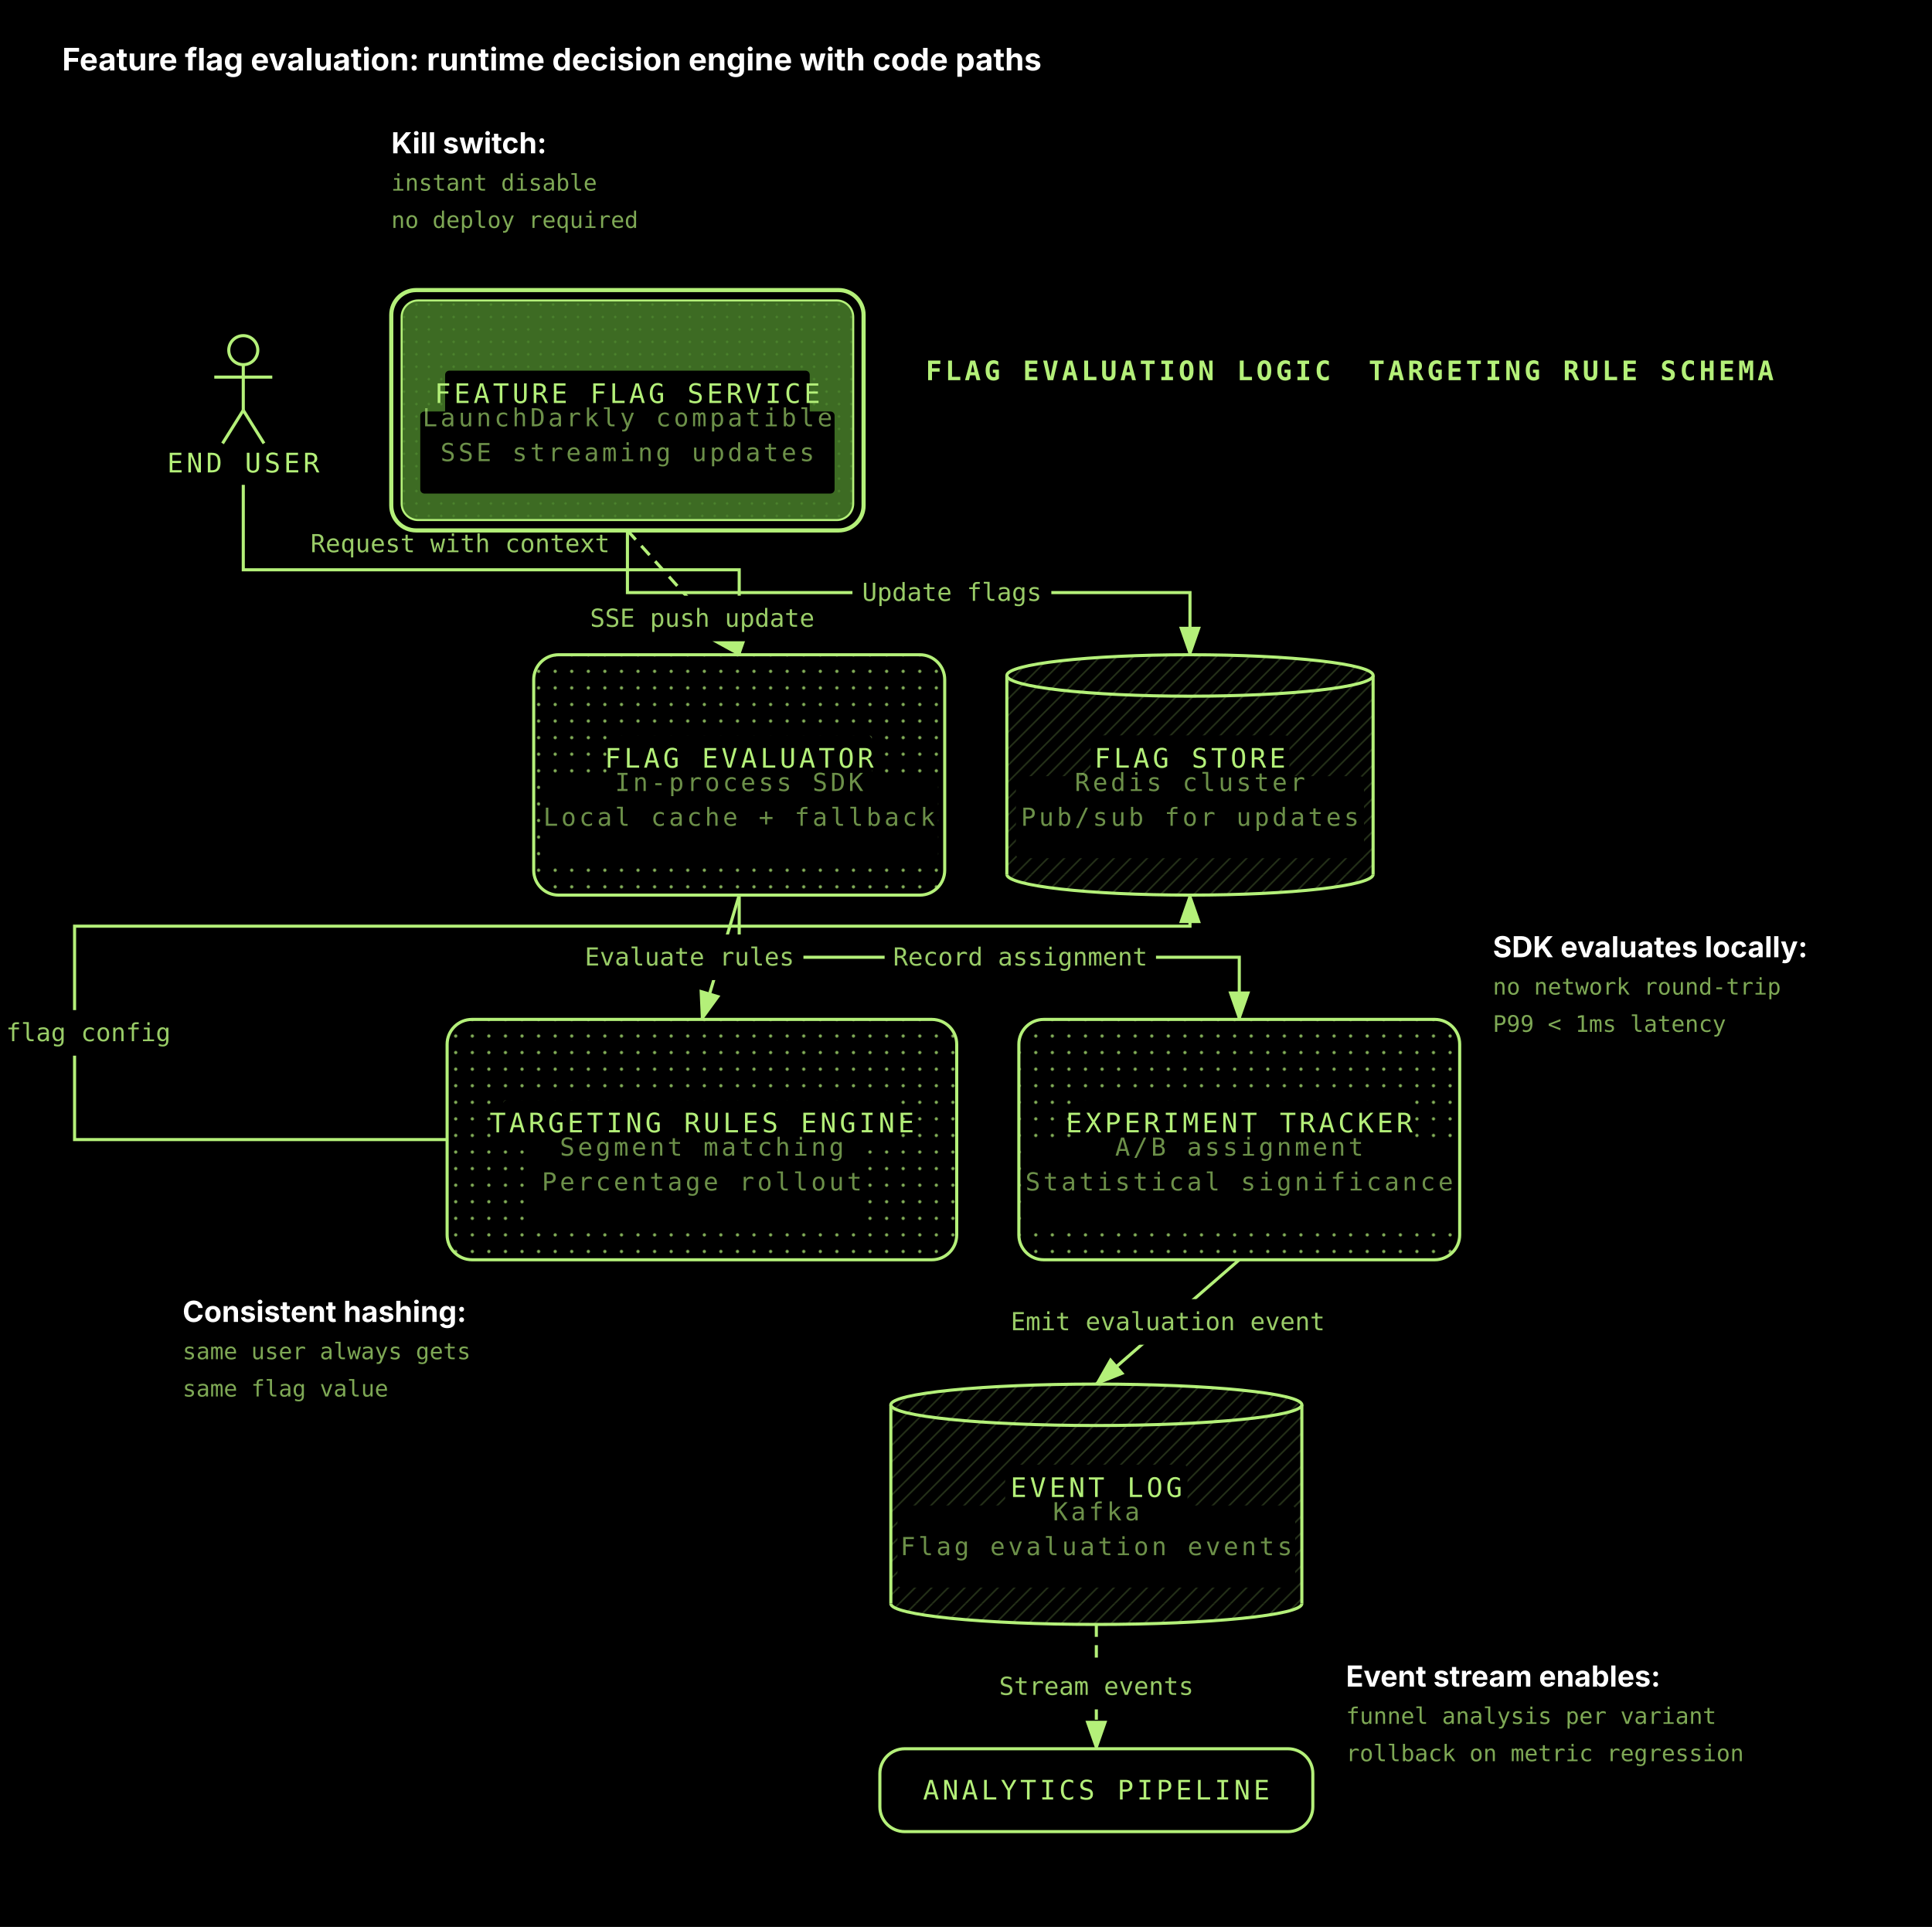
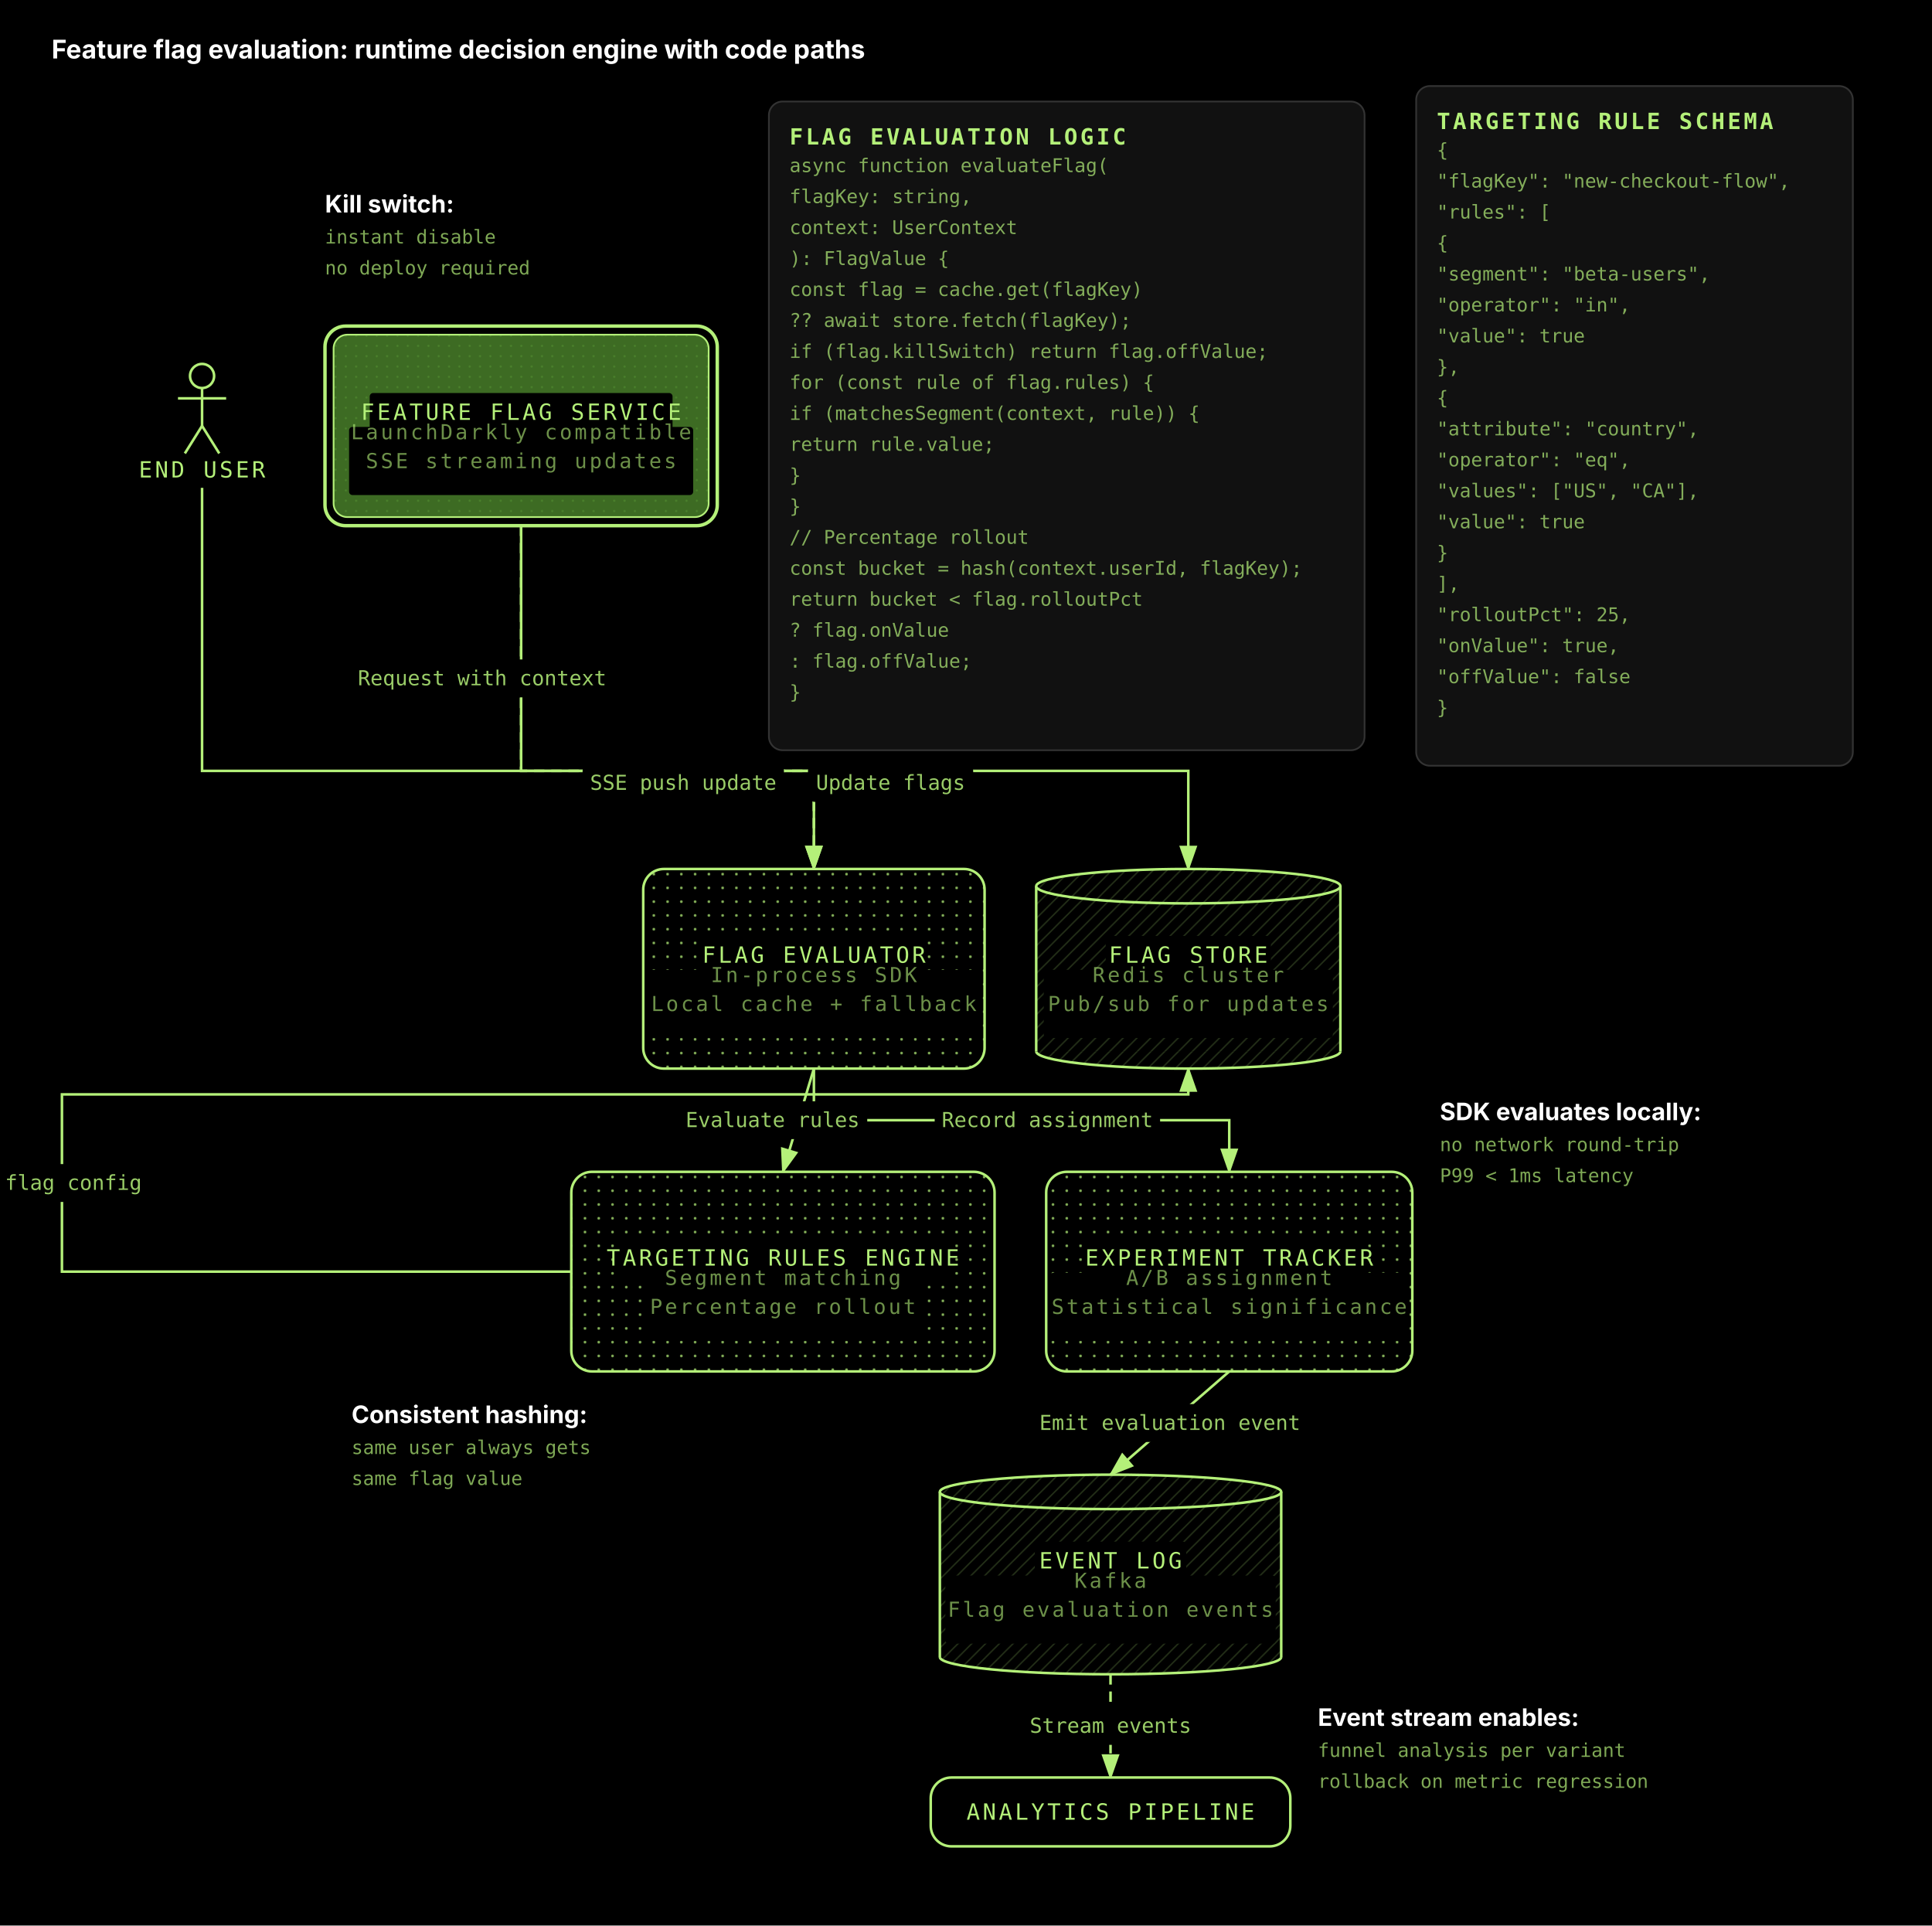
- <svg xmlns="http://www.w3.org/2000/svg" viewBox="0 0 932.64 930" width="932.64" height="930">
+ <svg xmlns="http://www.w3.org/2000/svg" viewBox="0 0 1122.88 1119" width="1122.88" height="1119">
  <defs>
    <pattern id="dotgrid" width="8" height="8" patternUnits="userSpaceOnUse">
      <rect width="8" height="8" fill="#000000" />
      <circle cx="4" cy="4" r="0.8" fill="#b4f079" opacity="0.7" />
    </pattern>
    <pattern id="crosshatch" width="8" height="8" patternUnits="userSpaceOnUse">
      <rect width="8" height="8" fill="#000000" />
      <path d="M0 8L8 0M-1 1L1 -1M7 9L9 7" stroke="#b4f079" stroke-width="0.8" opacity="0.2" />
    </pattern>
    <pattern id="hero" width="6" height="6" patternUnits="userSpaceOnUse">
      <rect width="6" height="6" fill="#3d6b23" />
      <circle cx="3" cy="3" r="0.6" fill="#5a9a35" opacity="0.5" />
    </pattern>
    <marker id="arrowhead" markerWidth="10" markerHeight="7" refX="9" refY="3.5" orient="auto" markerUnits="strokeWidth">
      <polygon points="0 0, 10 3.5, 0 7" fill="#b4f079" />
    </marker>
    <marker id="arrowhead-reverse" markerWidth="10" markerHeight="7" refX="1" refY="3.5" orient="auto" markerUnits="strokeWidth">
      <polygon points="10 0, 0 3.5, 10 7" fill="#b4f079" />
    </marker>
  </defs>
  <rect width="100%" height="100%" fill="#000000" />
  <g class="diagram">
    <text x="30" y="34" font-family="'Inter', 'Helvetica Neue', Arial, sans-serif" font-size="15" fill="#ffffff" font-weight="700">Feature flag evaluation: runtime decision engine with code paths</text>
-     <polyline points="117.44,234 117.44,275 356.84,275 356.84,316" fill="none" stroke="#b4f079" stroke-width="1.5" marker-end="url(#arrowhead)" />
-     <line x1="356.84" y1="432" x2="338.84" y2="492" stroke="#b4f079" stroke-width="1.5" marker-end="url(#arrowhead)" />
-     <polyline points="215.84,550 36,550 36,447 574.44,447 574.44,432" fill="none" stroke="#b4f079" stroke-width="1.5" marker-end="url(#arrowhead)" />
-     <polyline points="356.84,432 356.84,462 598.24,462 598.24,492" fill="none" stroke="#b4f079" stroke-width="1.5" marker-end="url(#arrowhead)" />
-     <line x1="598.24" y1="608" x2="529.24" y2="668" stroke="#b4f079" stroke-width="1.5" marker-end="url(#arrowhead)" />
-     <line x1="529.24" y1="784" x2="529.24" y2="844" stroke="#b4f079" stroke-width="1.5" stroke-dasharray="6 4" marker-end="url(#arrowhead)" />
-     <polyline points="302.88,256 302.88,286 574.44,286 574.44,316" fill="none" stroke="#b4f079" stroke-width="1.5" marker-end="url(#arrowhead)" />
-     <line x1="302.88" y1="256" x2="356.84" y2="316" stroke="#b4f079" stroke-width="1.5" stroke-dasharray="6 4" marker-end="url(#arrowhead)" />
-     <rect x="146.14" y="251.5" width="152" height="22" rx="4" fill="#000000" />
-     <rect x="277.84" y="451" width="110" height="22" rx="4" fill="#000000" />
-     <rect x="-44.5" y="487.5" width="131" height="22" rx="4" fill="#000000" />
-     <rect x="427.04" y="451" width="131" height="22" rx="4" fill="#000000" />
-     <rect x="484.24" y="627" width="159" height="22" rx="4" fill="#000000" />
-     <rect x="477.74" y="803" width="103" height="22" rx="4" fill="#000000" />
-     <rect x="411.51" y="275" width="96" height="22" rx="4" fill="#000000" />
-     <rect x="280.51" y="287.5" width="117" height="22" rx="4" fill="#000000" />
-     <circle cx="117.44" cy="169" r="7" fill="none" stroke="#b4f079" stroke-width="1.5" />
-     <line x1="117.44" y1="176" x2="117.44" y2="198" stroke="#b4f079" stroke-width="1.5" />
-     <line x1="103.44" y1="182" x2="131.44" y2="182" stroke="#b4f079" stroke-width="1.5" />
-     <line x1="117.44" y1="198" x2="107.44" y2="214" stroke="#b4f079" stroke-width="1.5" />
-     <line x1="117.44" y1="198" x2="127.44" y2="214" stroke="#b4f079" stroke-width="1.5" />
-     <text x="117.44" y="228" font-family="'JetBrains Mono', 'Fira Code', 'SF Mono', 'Cascadia Code', monospace" font-size="13" fill="#b4f079" text-anchor="middle" letter-spacing="0.12em">END USER</text>
-     <rect x="188.88" y="140" width="228" height="116" rx="12" fill="none" stroke="#b4f079" stroke-width="2" />
-     <rect x="193.88" y="145" width="218" height="106" rx="8" fill="url(#hero)" stroke="#b4f079" stroke-width="1" />
-     <rect x="214.88" y="178.9" width="176" height="22.2" fill="#000000" rx="2" />
-     <text x="302.88" y="190" font-family="'JetBrains Mono', 'Fira Code', 'SF Mono', 'Cascadia Code', monospace" font-size="13" fill="#b4f079" text-anchor="middle" dominant-baseline="central" letter-spacing="0.12em">FEATURE FLAG SERVICE</text>
-     <rect x="202.88" y="198.6" width="200" height="39.6" fill="#000000" rx="2" />
-     <text x="302.88" y="201.6" font-family="'JetBrains Mono', 'Fira Code', 'SF Mono', 'Cascadia Code', monospace" font-size="12" fill="#b4f079" opacity="0.6" text-anchor="middle" dominant-baseline="central" letter-spacing="0.12em">LaunchDarkly compatible</text>
-     <text x="302.88" y="218.4" font-family="'JetBrains Mono', 'Fira Code', 'SF Mono', 'Cascadia Code', monospace" font-size="12" fill="#b4f079" opacity="0.6" text-anchor="middle" dominant-baseline="central" letter-spacing="0.12em">SSE streaming updates</text>
-     <rect x="257.64" y="316" width="198.4" height="116" rx="12" fill="url(#dotgrid)" stroke="#b4f079" stroke-width="1.5" />
-     <rect x="292.84" y="354.9" width="128" height="22.2" fill="#000000" rx="2" />
-     <text x="356.84" y="366" font-family="'JetBrains Mono', 'Fira Code', 'SF Mono', 'Cascadia Code', monospace" font-size="13" fill="#b4f079" text-anchor="middle" dominant-baseline="central" letter-spacing="0.12em">FLAG EVALUATOR</text>
-     <rect x="260.84" y="374.6" width="192" height="39.6" fill="#000000" rx="2" />
-     <text x="356.84" y="377.6" font-family="'JetBrains Mono', 'Fira Code', 'SF Mono', 'Cascadia Code', monospace" font-size="12" fill="#b4f079" opacity="0.6" text-anchor="middle" dominant-baseline="central" letter-spacing="0.12em">In-process SDK</text>
-     <text x="356.84" y="394.4" font-family="'JetBrains Mono', 'Fira Code', 'SF Mono', 'Cascadia Code', monospace" font-size="12" fill="#b4f079" opacity="0.6" text-anchor="middle" dominant-baseline="central" letter-spacing="0.12em">Local cache + fallback</text>
-     <rect x="215.84" y="492" width="246" height="116" rx="12" fill="url(#dotgrid)" stroke="#b4f079" stroke-width="1.5" />
-     <rect x="242.84" y="530.9" width="192" height="22.2" fill="#000000" rx="2" />
-     <text x="338.84" y="542" font-family="'JetBrains Mono', 'Fira Code', 'SF Mono', 'Cascadia Code', monospace" font-size="13" fill="#b4f079" text-anchor="middle" dominant-baseline="central" letter-spacing="0.12em">TARGETING RULES ENGINE</text>
-     <rect x="258.84" y="550.6" width="160" height="39.6" fill="#000000" rx="2" />
-     <text x="338.84" y="553.6" font-family="'JetBrains Mono', 'Fira Code', 'SF Mono', 'Cascadia Code', monospace" font-size="12" fill="#b4f079" opacity="0.6" text-anchor="middle" dominant-baseline="central" letter-spacing="0.12em">Segment matching</text>
-     <text x="338.84" y="570.4" font-family="'JetBrains Mono', 'Fira Code', 'SF Mono', 'Cascadia Code', monospace" font-size="12" fill="#b4f079" opacity="0.6" text-anchor="middle" dominant-baseline="central" letter-spacing="0.12em">Percentage rollout</text>
-     <rect x="491.84" y="492" width="212.8" height="116" rx="12" fill="url(#dotgrid)" stroke="#b4f079" stroke-width="1.5" />
-     <rect x="518.24" y="530.9" width="160" height="22.2" fill="#000000" rx="2" />
-     <text x="598.24" y="542" font-family="'JetBrains Mono', 'Fira Code', 'SF Mono', 'Cascadia Code', monospace" font-size="13" fill="#b4f079" text-anchor="middle" dominant-baseline="central" letter-spacing="0.12em">EXPERIMENT TRACKER</text>
-     <rect x="494.24" y="550.6" width="208" height="39.6" fill="#000000" rx="2" />
-     <text x="598.24" y="553.6" font-family="'JetBrains Mono', 'Fira Code', 'SF Mono', 'Cascadia Code', monospace" font-size="12" fill="#b4f079" opacity="0.6" text-anchor="middle" dominant-baseline="central" letter-spacing="0.12em">A/B assignment</text>
-     <text x="598.24" y="570.4" font-family="'JetBrains Mono', 'Fira Code', 'SF Mono', 'Cascadia Code', monospace" font-size="12" fill="#b4f079" opacity="0.6" text-anchor="middle" dominant-baseline="central" letter-spacing="0.12em">Statistical significance</text>
-     <rect x="486.04" y="326" width="176.8" height="96" fill="url(#crosshatch)" stroke="none" />
-     <line x1="486.04" y1="326" x2="486.04" y2="422" stroke="#b4f079" stroke-width="1.5" />
-     <line x1="662.84" y1="326" x2="662.84" y2="422" stroke="#b4f079" stroke-width="1.5" />
-     <ellipse cx="574.44" cy="326" rx="88.4" ry="10" fill="url(#crosshatch)" stroke="#b4f079" stroke-width="1.5" />
-     <path d="M486.04,422 A88.4,10 0 0,0 662.84,422" fill="url(#crosshatch)" stroke="#b4f079" stroke-width="1.5" />
-     <rect x="526.44" y="354.9" width="96" height="22.2" fill="#000000" rx="2" />
-     <text x="574.44" y="366" font-family="'JetBrains Mono', 'Fira Code', 'SF Mono', 'Cascadia Code', monospace" font-size="13" fill="#b4f079" text-anchor="middle" dominant-baseline="central" letter-spacing="0.12em">FLAG STORE</text>
-     <rect x="490.44" y="374.6" width="168" height="39.6" fill="#000000" rx="2" />
-     <text x="574.44" y="377.6" font-family="'JetBrains Mono', 'Fira Code', 'SF Mono', 'Cascadia Code', monospace" font-size="12" fill="#b4f079" opacity="0.6" text-anchor="middle" dominant-baseline="central" letter-spacing="0.12em">Redis cluster</text>
-     <text x="574.44" y="394.4" font-family="'JetBrains Mono', 'Fira Code', 'SF Mono', 'Cascadia Code', monospace" font-size="12" fill="#b4f079" opacity="0.6" text-anchor="middle" dominant-baseline="central" letter-spacing="0.12em">Pub/sub for updates</text>
-     <rect x="430.04" y="678" width="198.4" height="96" fill="url(#crosshatch)" stroke="none" />
-     <line x1="430.04" y1="678" x2="430.04" y2="774" stroke="#b4f079" stroke-width="1.5" />
-     <line x1="628.44" y1="678" x2="628.44" y2="774" stroke="#b4f079" stroke-width="1.5" />
-     <ellipse cx="529.24" cy="678" rx="99.2" ry="10" fill="url(#crosshatch)" stroke="#b4f079" stroke-width="1.5" />
-     <path d="M430.04,774 A99.2,10 0 0,0 628.44,774" fill="url(#crosshatch)" stroke="#b4f079" stroke-width="1.5" />
-     <rect x="485.24" y="706.9" width="88" height="22.2" fill="#000000" rx="2" />
-     <text x="529.24" y="718" font-family="'JetBrains Mono', 'Fira Code', 'SF Mono', 'Cascadia Code', monospace" font-size="13" fill="#b4f079" text-anchor="middle" dominant-baseline="central" letter-spacing="0.12em">EVENT LOG</text>
-     <rect x="433.24" y="726.6" width="192" height="39.6" fill="#000000" rx="2" />
-     <text x="529.24" y="729.6" font-family="'JetBrains Mono', 'Fira Code', 'SF Mono', 'Cascadia Code', monospace" font-size="12" fill="#b4f079" opacity="0.6" text-anchor="middle" dominant-baseline="central" letter-spacing="0.12em">Kafka</text>
-     <text x="529.24" y="746.4" font-family="'JetBrains Mono', 'Fira Code', 'SF Mono', 'Cascadia Code', monospace" font-size="12" fill="#b4f079" opacity="0.6" text-anchor="middle" dominant-baseline="central" letter-spacing="0.12em">Flag evaluation events</text>
-     <rect x="424.74" y="844" width="209" height="40" rx="12" fill="#000000" stroke="#b4f079" stroke-width="1.5" />
-     <text x="529.24" y="864" font-family="'JetBrains Mono', 'Fira Code', 'SF Mono', 'Cascadia Code', monospace" font-size="13" fill="#b4f079" text-anchor="middle" dominant-baseline="central" letter-spacing="0.12em">ANALYTICS PIPELINE</text>
-     <text x="222.14" y="266.5" font-family="'JetBrains Mono', 'Fira Code', 'SF Mono', 'Cascadia Code', monospace" font-size="12" fill="#b4f079" opacity="0.85" text-anchor="middle">Request with context</text>
-     <text x="332.84" y="466" font-family="'JetBrains Mono', 'Fira Code', 'SF Mono', 'Cascadia Code', monospace" font-size="12" fill="#b4f079" opacity="0.85" text-anchor="middle">Evaluate rules</text>
-     <text x="21" y="502.5" font-family="'JetBrains Mono', 'Fira Code', 'SF Mono', 'Cascadia Code', monospace" font-size="12" fill="#b4f079" opacity="0.85" text-anchor="middle">Fetch flag config</text>
-     <text x="492.54" y="466" font-family="'JetBrains Mono', 'Fira Code', 'SF Mono', 'Cascadia Code', monospace" font-size="12" fill="#b4f079" opacity="0.85" text-anchor="middle">Record assignment</text>
-     <text x="563.74" y="642" font-family="'JetBrains Mono', 'Fira Code', 'SF Mono', 'Cascadia Code', monospace" font-size="12" fill="#b4f079" opacity="0.85" text-anchor="middle">Emit evaluation event</text>
-     <text x="529.24" y="818" font-family="'JetBrains Mono', 'Fira Code', 'SF Mono', 'Cascadia Code', monospace" font-size="12" fill="#b4f079" opacity="0.85" text-anchor="middle">Stream events</text>
-     <text x="459.51" y="290" font-family="'JetBrains Mono', 'Fira Code', 'SF Mono', 'Cascadia Code', monospace" font-size="12" fill="#b4f079" opacity="0.85" text-anchor="middle">Update flags</text>
-     <text x="339.01" y="302.5" font-family="'JetBrains Mono', 'Fira Code', 'SF Mono', 'Cascadia Code', monospace" font-size="12" fill="#b4f079" opacity="0.85" text-anchor="middle">SSE push update</text>
-     <text x="446.88" y="183.5" font-family="'JetBrains Mono', 'Fira Code', 'SF Mono', 'Cascadia Code', monospace" font-size="13" fill="#b4f079" font-weight="700" letter-spacing="0.12em">FLAG EVALUATION LOGIC</text>
-     <text x="450.88" y="199.5" font-family="'JetBrains Mono', 'Fira Code', 'SF Mono', 'Cascadia Code', monospace" font-size="11" fill="#b4f079" opacity="0.7" />
-     <text x="660.68" y="183.5" font-family="'JetBrains Mono', 'Fira Code', 'SF Mono', 'Cascadia Code', monospace" font-size="13" fill="#b4f079" font-weight="700" letter-spacing="0.12em">TARGETING RULE SCHEMA</text>
-     <text x="664.68" y="199.5" font-family="'JetBrains Mono', 'Fira Code', 'SF Mono', 'Cascadia Code', monospace" font-size="11" fill="#b4f079" opacity="0.7" />
-     <text x="720.64" y="462" font-family="'Inter', 'Helvetica Neue', Arial, sans-serif" font-size="14" fill="#ffffff" font-weight="700">SDK evaluates locally:</text>
-     <text x="720.64" y="480" font-family="'JetBrains Mono', 'Fira Code', 'SF Mono', 'Cascadia Code', monospace" font-size="11" fill="#b4f079" opacity="0.7">no network round-trip</text>
-     <text x="720.64" y="498" font-family="'JetBrains Mono', 'Fira Code', 'SF Mono', 'Cascadia Code', monospace" font-size="11" fill="#b4f079" opacity="0.7">P99 &lt; 1ms latency</text>
-     <text x="188.88" y="74" font-family="'Inter', 'Helvetica Neue', Arial, sans-serif" font-size="14" fill="#ffffff" font-weight="700">Kill switch:</text>
-     <text x="188.88" y="92" font-family="'JetBrains Mono', 'Fira Code', 'SF Mono', 'Cascadia Code', monospace" font-size="11" fill="#b4f079" opacity="0.7">instant disable</text>
-     <text x="188.88" y="110" font-family="'JetBrains Mono', 'Fira Code', 'SF Mono', 'Cascadia Code', monospace" font-size="11" fill="#b4f079" opacity="0.7">no deploy required</text>
-     <text x="88.12" y="638" font-family="'Inter', 'Helvetica Neue', Arial, sans-serif" font-size="14" fill="#ffffff" font-weight="700">Consistent hashing:</text>
-     <text x="88.12" y="656" font-family="'JetBrains Mono', 'Fira Code', 'SF Mono', 'Cascadia Code', monospace" font-size="11" fill="#b4f079" opacity="0.7">same user always gets</text>
-     <text x="88.12" y="674" font-family="'JetBrains Mono', 'Fira Code', 'SF Mono', 'Cascadia Code', monospace" font-size="11" fill="#b4f079" opacity="0.7">same flag value</text>
-     <text x="649.74" y="814" font-family="'Inter', 'Helvetica Neue', Arial, sans-serif" font-size="14" fill="#ffffff" font-weight="700">Event stream enables:</text>
-     <text x="649.74" y="832" font-family="'JetBrains Mono', 'Fira Code', 'SF Mono', 'Cascadia Code', monospace" font-size="11" fill="#b4f079" opacity="0.7">funnel analysis per variant</text>
-     <text x="649.74" y="850" font-family="'JetBrains Mono', 'Fira Code', 'SF Mono', 'Cascadia Code', monospace" font-size="11" fill="#b4f079" opacity="0.7">rollback on metric regression</text>
+     <polyline points="117.44,283.5 117.44,448 473.04,448 473.04,505" fill="none" stroke="#b4f079" stroke-width="1.5" marker-end="url(#arrowhead)" />
+     <line x1="473.04" y1="621" x2="455.04" y2="681" stroke="#b4f079" stroke-width="1.5" marker-end="url(#arrowhead)" />
+     <polyline points="332.04,739 36,739 36,636 690.64,636 690.64,621" fill="none" stroke="#b4f079" stroke-width="1.5" marker-end="url(#arrowhead)" />
+     <polyline points="473.04,621 473.04,651 714.44,651 714.44,681" fill="none" stroke="#b4f079" stroke-width="1.5" marker-end="url(#arrowhead)" />
+     <line x1="714.44" y1="797" x2="645.44" y2="857" stroke="#b4f079" stroke-width="1.5" marker-end="url(#arrowhead)" />
+     <line x1="645.44" y1="973" x2="645.44" y2="1033" stroke="#b4f079" stroke-width="1.5" stroke-dasharray="6 4" marker-end="url(#arrowhead)" />
+     <polyline points="302.88,305.5 302.88,448 690.64,448 690.64,505" fill="none" stroke="#b4f079" stroke-width="1.5" marker-end="url(#arrowhead)" />
+     <polyline points="302.88,305.5 302.88,448 473.04,448 473.04,505" fill="none" stroke="#b4f079" stroke-width="1.5" stroke-dasharray="6 4" marker-end="url(#arrowhead)" />
+     <rect x="204.24" y="383.25" width="152" height="22" rx="4" fill="#000000" />
+     <rect x="394.04" y="640" width="110" height="22" rx="4" fill="#000000" />
+     <rect x="-44.5" y="676.5" width="131" height="22" rx="4" fill="#000000" />
+     <rect x="543.24" y="640" width="131" height="22" rx="4" fill="#000000" />
+     <rect x="600.44" y="816" width="159" height="22" rx="4" fill="#000000" />
+     <rect x="593.94" y="992" width="103" height="22" rx="4" fill="#000000" />
+     <rect x="469.61" y="444" width="96" height="22" rx="4" fill="#000000" />
+     <rect x="338.61" y="444" width="117" height="22" rx="4" fill="#000000" />
+     <circle cx="117.44" cy="218.5" r="7" fill="none" stroke="#b4f079" stroke-width="1.5" />
+     <line x1="117.44" y1="225.5" x2="117.44" y2="247.5" stroke="#b4f079" stroke-width="1.5" />
+     <line x1="103.44" y1="231.5" x2="131.44" y2="231.5" stroke="#b4f079" stroke-width="1.5" />
+     <line x1="117.44" y1="247.5" x2="107.44" y2="263.5" stroke="#b4f079" stroke-width="1.5" />
+     <line x1="117.44" y1="247.5" x2="127.44" y2="263.5" stroke="#b4f079" stroke-width="1.5" />
+     <text x="117.44" y="277.5" font-family="'JetBrains Mono', 'Fira Code', 'SF Mono', 'Cascadia Code', monospace" font-size="13" fill="#b4f079" text-anchor="middle" letter-spacing="0.12em">END USER</text>
+     <rect x="188.88" y="189.5" width="228" height="116" rx="12" fill="none" stroke="#b4f079" stroke-width="2" />
+     <rect x="193.88" y="194.5" width="218" height="106" rx="8" fill="url(#hero)" stroke="#b4f079" stroke-width="1" />
+     <rect x="214.88" y="228.4" width="176" height="22.2" fill="#000000" rx="2" />
+     <text x="302.88" y="239.5" font-family="'JetBrains Mono', 'Fira Code', 'SF Mono', 'Cascadia Code', monospace" font-size="13" fill="#b4f079" text-anchor="middle" dominant-baseline="central" letter-spacing="0.12em">FEATURE FLAG SERVICE</text>
+     <rect x="202.88" y="248.1" width="200" height="39.6" fill="#000000" rx="2" />
+     <text x="302.88" y="251.1" font-family="'JetBrains Mono', 'Fira Code', 'SF Mono', 'Cascadia Code', monospace" font-size="12" fill="#b4f079" opacity="0.6" text-anchor="middle" dominant-baseline="central" letter-spacing="0.12em">LaunchDarkly compatible</text>
+     <text x="302.88" y="267.9" font-family="'JetBrains Mono', 'Fira Code', 'SF Mono', 'Cascadia Code', monospace" font-size="12" fill="#b4f079" opacity="0.6" text-anchor="middle" dominant-baseline="central" letter-spacing="0.12em">SSE streaming updates</text>
+     <rect x="373.84" y="505" width="198.4" height="116" rx="12" fill="url(#dotgrid)" stroke="#b4f079" stroke-width="1.5" />
+     <rect x="409.04" y="543.9" width="128" height="22.2" fill="#000000" rx="2" />
+     <text x="473.04" y="555" font-family="'JetBrains Mono', 'Fira Code', 'SF Mono', 'Cascadia Code', monospace" font-size="13" fill="#b4f079" text-anchor="middle" dominant-baseline="central" letter-spacing="0.12em">FLAG EVALUATOR</text>
+     <rect x="377.04" y="563.6" width="192" height="39.6" fill="#000000" rx="2" />
+     <text x="473.04" y="566.6" font-family="'JetBrains Mono', 'Fira Code', 'SF Mono', 'Cascadia Code', monospace" font-size="12" fill="#b4f079" opacity="0.6" text-anchor="middle" dominant-baseline="central" letter-spacing="0.12em">In-process SDK</text>
+     <text x="473.04" y="583.4" font-family="'JetBrains Mono', 'Fira Code', 'SF Mono', 'Cascadia Code', monospace" font-size="12" fill="#b4f079" opacity="0.6" text-anchor="middle" dominant-baseline="central" letter-spacing="0.12em">Local cache + fallback</text>
+     <rect x="332.04" y="681" width="246" height="116" rx="12" fill="url(#dotgrid)" stroke="#b4f079" stroke-width="1.5" />
+     <rect x="359.04" y="719.9" width="192" height="22.2" fill="#000000" rx="2" />
+     <text x="455.04" y="731" font-family="'JetBrains Mono', 'Fira Code', 'SF Mono', 'Cascadia Code', monospace" font-size="13" fill="#b4f079" text-anchor="middle" dominant-baseline="central" letter-spacing="0.12em">TARGETING RULES ENGINE</text>
+     <rect x="375.04" y="739.6" width="160" height="39.6" fill="#000000" rx="2" />
+     <text x="455.04" y="742.6" font-family="'JetBrains Mono', 'Fira Code', 'SF Mono', 'Cascadia Code', monospace" font-size="12" fill="#b4f079" opacity="0.6" text-anchor="middle" dominant-baseline="central" letter-spacing="0.12em">Segment matching</text>
+     <text x="455.04" y="759.4" font-family="'JetBrains Mono', 'Fira Code', 'SF Mono', 'Cascadia Code', monospace" font-size="12" fill="#b4f079" opacity="0.6" text-anchor="middle" dominant-baseline="central" letter-spacing="0.12em">Percentage rollout</text>
+     <rect x="608.04" y="681" width="212.8" height="116" rx="12" fill="url(#dotgrid)" stroke="#b4f079" stroke-width="1.5" />
+     <rect x="634.44" y="719.9" width="160" height="22.2" fill="#000000" rx="2" />
+     <text x="714.44" y="731" font-family="'JetBrains Mono', 'Fira Code', 'SF Mono', 'Cascadia Code', monospace" font-size="13" fill="#b4f079" text-anchor="middle" dominant-baseline="central" letter-spacing="0.12em">EXPERIMENT TRACKER</text>
+     <rect x="610.44" y="739.6" width="208" height="39.6" fill="#000000" rx="2" />
+     <text x="714.44" y="742.6" font-family="'JetBrains Mono', 'Fira Code', 'SF Mono', 'Cascadia Code', monospace" font-size="12" fill="#b4f079" opacity="0.6" text-anchor="middle" dominant-baseline="central" letter-spacing="0.12em">A/B assignment</text>
+     <text x="714.44" y="759.4" font-family="'JetBrains Mono', 'Fira Code', 'SF Mono', 'Cascadia Code', monospace" font-size="12" fill="#b4f079" opacity="0.6" text-anchor="middle" dominant-baseline="central" letter-spacing="0.12em">Statistical significance</text>
+     <rect x="602.24" y="515" width="176.8" height="96" fill="url(#crosshatch)" stroke="none" />
+     <line x1="602.24" y1="515" x2="602.24" y2="611" stroke="#b4f079" stroke-width="1.5" />
+     <line x1="779.04" y1="515" x2="779.04" y2="611" stroke="#b4f079" stroke-width="1.5" />
+     <ellipse cx="690.64" cy="515" rx="88.4" ry="10" fill="url(#crosshatch)" stroke="#b4f079" stroke-width="1.5" />
+     <path d="M602.24,611 A88.4,10 0 0,0 779.04,611" fill="url(#crosshatch)" stroke="#b4f079" stroke-width="1.5" />
+     <rect x="642.64" y="543.9" width="96" height="22.2" fill="#000000" rx="2" />
+     <text x="690.64" y="555" font-family="'JetBrains Mono', 'Fira Code', 'SF Mono', 'Cascadia Code', monospace" font-size="13" fill="#b4f079" text-anchor="middle" dominant-baseline="central" letter-spacing="0.12em">FLAG STORE</text>
+     <rect x="606.64" y="563.6" width="168" height="39.6" fill="#000000" rx="2" />
+     <text x="690.64" y="566.6" font-family="'JetBrains Mono', 'Fira Code', 'SF Mono', 'Cascadia Code', monospace" font-size="12" fill="#b4f079" opacity="0.6" text-anchor="middle" dominant-baseline="central" letter-spacing="0.12em">Redis cluster</text>
+     <text x="690.64" y="583.4" font-family="'JetBrains Mono', 'Fira Code', 'SF Mono', 'Cascadia Code', monospace" font-size="12" fill="#b4f079" opacity="0.6" text-anchor="middle" dominant-baseline="central" letter-spacing="0.12em">Pub/sub for updates</text>
+     <rect x="546.24" y="867" width="198.4" height="96" fill="url(#crosshatch)" stroke="none" />
+     <line x1="546.24" y1="867" x2="546.24" y2="963" stroke="#b4f079" stroke-width="1.5" />
+     <line x1="744.64" y1="867" x2="744.64" y2="963" stroke="#b4f079" stroke-width="1.5" />
+     <ellipse cx="645.44" cy="867" rx="99.2" ry="10" fill="url(#crosshatch)" stroke="#b4f079" stroke-width="1.5" />
+     <path d="M546.24,963 A99.2,10 0 0,0 744.64,963" fill="url(#crosshatch)" stroke="#b4f079" stroke-width="1.5" />
+     <rect x="601.44" y="895.9" width="88" height="22.2" fill="#000000" rx="2" />
+     <text x="645.44" y="907" font-family="'JetBrains Mono', 'Fira Code', 'SF Mono', 'Cascadia Code', monospace" font-size="13" fill="#b4f079" text-anchor="middle" dominant-baseline="central" letter-spacing="0.12em">EVENT LOG</text>
+     <rect x="549.44" y="915.6" width="192" height="39.6" fill="#000000" rx="2" />
+     <text x="645.44" y="918.6" font-family="'JetBrains Mono', 'Fira Code', 'SF Mono', 'Cascadia Code', monospace" font-size="12" fill="#b4f079" opacity="0.6" text-anchor="middle" dominant-baseline="central" letter-spacing="0.12em">Kafka</text>
+     <text x="645.44" y="935.4" font-family="'JetBrains Mono', 'Fira Code', 'SF Mono', 'Cascadia Code', monospace" font-size="12" fill="#b4f079" opacity="0.6" text-anchor="middle" dominant-baseline="central" letter-spacing="0.12em">Flag evaluation events</text>
+     <rect x="540.94" y="1033" width="209" height="40" rx="12" fill="#000000" stroke="#b4f079" stroke-width="1.5" />
+     <text x="645.44" y="1053" font-family="'JetBrains Mono', 'Fira Code', 'SF Mono', 'Cascadia Code', monospace" font-size="13" fill="#b4f079" text-anchor="middle" dominant-baseline="central" letter-spacing="0.12em">ANALYTICS PIPELINE</text>
+     <text x="280.24" y="398.25" font-family="'JetBrains Mono', 'Fira Code', 'SF Mono', 'Cascadia Code', monospace" font-size="12" fill="#b4f079" opacity="0.85" text-anchor="middle">Request with context</text>
+     <text x="449.04" y="655" font-family="'JetBrains Mono', 'Fira Code', 'SF Mono', 'Cascadia Code', monospace" font-size="12" fill="#b4f079" opacity="0.85" text-anchor="middle">Evaluate rules</text>
+     <text x="21" y="691.5" font-family="'JetBrains Mono', 'Fira Code', 'SF Mono', 'Cascadia Code', monospace" font-size="12" fill="#b4f079" opacity="0.85" text-anchor="middle">Fetch flag config</text>
+     <text x="608.74" y="655" font-family="'JetBrains Mono', 'Fira Code', 'SF Mono', 'Cascadia Code', monospace" font-size="12" fill="#b4f079" opacity="0.85" text-anchor="middle">Record assignment</text>
+     <text x="679.94" y="831" font-family="'JetBrains Mono', 'Fira Code', 'SF Mono', 'Cascadia Code', monospace" font-size="12" fill="#b4f079" opacity="0.85" text-anchor="middle">Emit evaluation event</text>
+     <text x="645.44" y="1007" font-family="'JetBrains Mono', 'Fira Code', 'SF Mono', 'Cascadia Code', monospace" font-size="12" fill="#b4f079" opacity="0.85" text-anchor="middle">Stream events</text>
+     <text x="517.61" y="459" font-family="'JetBrains Mono', 'Fira Code', 'SF Mono', 'Cascadia Code', monospace" font-size="12" fill="#b4f079" opacity="0.85" text-anchor="middle">Update flags</text>
+     <text x="397.11" y="459" font-family="'JetBrains Mono', 'Fira Code', 'SF Mono', 'Cascadia Code', monospace" font-size="12" fill="#b4f079" opacity="0.85" text-anchor="middle">SSE push update</text>
+     <rect x="446.88" y="59" width="346.2" height="377" rx="8" fill="#111111" stroke="#333333" stroke-width="1" />
+     <text x="458.88" y="84" font-family="'JetBrains Mono', 'Fira Code', 'SF Mono', 'Cascadia Code', monospace" font-size="13" fill="#b4f079" font-weight="700" letter-spacing="0.12em">FLAG EVALUATION LOGIC</text>
+     <text x="458.88" y="100" font-family="'JetBrains Mono', 'Fira Code', 'SF Mono', 'Cascadia Code', monospace" font-size="11" fill="#b4f079" opacity="0.7">async function evaluateFlag(</text>
+     <text x="458.88" y="118" font-family="'JetBrains Mono', 'Fira Code', 'SF Mono', 'Cascadia Code', monospace" font-size="11" fill="#b4f079" opacity="0.7">  flagKey: string,</text>
+     <text x="458.88" y="136" font-family="'JetBrains Mono', 'Fira Code', 'SF Mono', 'Cascadia Code', monospace" font-size="11" fill="#b4f079" opacity="0.7">  context: UserContext</text>
+     <text x="458.88" y="154" font-family="'JetBrains Mono', 'Fira Code', 'SF Mono', 'Cascadia Code', monospace" font-size="11" fill="#b4f079" opacity="0.7">): FlagValue {</text>
+     <text x="458.88" y="172" font-family="'JetBrains Mono', 'Fira Code', 'SF Mono', 'Cascadia Code', monospace" font-size="11" fill="#b4f079" opacity="0.7">  const flag = cache.get(flagKey)</text>
+     <text x="458.88" y="190" font-family="'JetBrains Mono', 'Fira Code', 'SF Mono', 'Cascadia Code', monospace" font-size="11" fill="#b4f079" opacity="0.7">    ?? await store.fetch(flagKey);</text>
+     <text x="458.88" y="208" font-family="'JetBrains Mono', 'Fira Code', 'SF Mono', 'Cascadia Code', monospace" font-size="11" fill="#b4f079" opacity="0.7">  if (flag.killSwitch) return flag.offValue;</text>
+     <text x="458.88" y="226" font-family="'JetBrains Mono', 'Fira Code', 'SF Mono', 'Cascadia Code', monospace" font-size="11" fill="#b4f079" opacity="0.7">  for (const rule of flag.rules) {</text>
+     <text x="458.88" y="244" font-family="'JetBrains Mono', 'Fira Code', 'SF Mono', 'Cascadia Code', monospace" font-size="11" fill="#b4f079" opacity="0.7">    if (matchesSegment(context, rule)) {</text>
+     <text x="458.88" y="262" font-family="'JetBrains Mono', 'Fira Code', 'SF Mono', 'Cascadia Code', monospace" font-size="11" fill="#b4f079" opacity="0.7">      return rule.value;</text>
+     <text x="458.88" y="280" font-family="'JetBrains Mono', 'Fira Code', 'SF Mono', 'Cascadia Code', monospace" font-size="11" fill="#b4f079" opacity="0.7">    }</text>
+     <text x="458.88" y="298" font-family="'JetBrains Mono', 'Fira Code', 'SF Mono', 'Cascadia Code', monospace" font-size="11" fill="#b4f079" opacity="0.7">  }</text>
+     <text x="458.88" y="316" font-family="'JetBrains Mono', 'Fira Code', 'SF Mono', 'Cascadia Code', monospace" font-size="11" fill="#b4f079" opacity="0.7">  // Percentage rollout</text>
+     <text x="458.88" y="334" font-family="'JetBrains Mono', 'Fira Code', 'SF Mono', 'Cascadia Code', monospace" font-size="11" fill="#b4f079" opacity="0.7">  const bucket = hash(context.userId, flagKey);</text>
+     <text x="458.88" y="352" font-family="'JetBrains Mono', 'Fira Code', 'SF Mono', 'Cascadia Code', monospace" font-size="11" fill="#b4f079" opacity="0.7">  return bucket &lt; flag.rolloutPct</text>
+     <text x="458.88" y="370" font-family="'JetBrains Mono', 'Fira Code', 'SF Mono', 'Cascadia Code', monospace" font-size="11" fill="#b4f079" opacity="0.7">    ? flag.onValue</text>
+     <text x="458.88" y="388" font-family="'JetBrains Mono', 'Fira Code', 'SF Mono', 'Cascadia Code', monospace" font-size="11" fill="#b4f079" opacity="0.7">    : flag.offValue;</text>
+     <text x="458.88" y="406" font-family="'JetBrains Mono', 'Fira Code', 'SF Mono', 'Cascadia Code', monospace" font-size="11" fill="#b4f079" opacity="0.7">}</text>
+     <rect x="823.08" y="50" width="253.8" height="395" rx="8" fill="#111111" stroke="#333333" stroke-width="1" />
+     <text x="835.08" y="75" font-family="'JetBrains Mono', 'Fira Code', 'SF Mono', 'Cascadia Code', monospace" font-size="13" fill="#b4f079" font-weight="700" letter-spacing="0.12em">TARGETING RULE SCHEMA</text>
+     <text x="835.08" y="91" font-family="'JetBrains Mono', 'Fira Code', 'SF Mono', 'Cascadia Code', monospace" font-size="11" fill="#b4f079" opacity="0.7">{</text>
+     <text x="835.08" y="109" font-family="'JetBrains Mono', 'Fira Code', 'SF Mono', 'Cascadia Code', monospace" font-size="11" fill="#b4f079" opacity="0.7">  "flagKey": "new-checkout-flow",</text>
+     <text x="835.08" y="127" font-family="'JetBrains Mono', 'Fira Code', 'SF Mono', 'Cascadia Code', monospace" font-size="11" fill="#b4f079" opacity="0.7">  "rules": [</text>
+     <text x="835.08" y="145" font-family="'JetBrains Mono', 'Fira Code', 'SF Mono', 'Cascadia Code', monospace" font-size="11" fill="#b4f079" opacity="0.7">    {</text>
+     <text x="835.08" y="163" font-family="'JetBrains Mono', 'Fira Code', 'SF Mono', 'Cascadia Code', monospace" font-size="11" fill="#b4f079" opacity="0.7">      "segment": "beta-users",</text>
+     <text x="835.08" y="181" font-family="'JetBrains Mono', 'Fira Code', 'SF Mono', 'Cascadia Code', monospace" font-size="11" fill="#b4f079" opacity="0.7">      "operator": "in",</text>
+     <text x="835.08" y="199" font-family="'JetBrains Mono', 'Fira Code', 'SF Mono', 'Cascadia Code', monospace" font-size="11" fill="#b4f079" opacity="0.7">      "value": true</text>
+     <text x="835.08" y="217" font-family="'JetBrains Mono', 'Fira Code', 'SF Mono', 'Cascadia Code', monospace" font-size="11" fill="#b4f079" opacity="0.7">    },</text>
+     <text x="835.08" y="235" font-family="'JetBrains Mono', 'Fira Code', 'SF Mono', 'Cascadia Code', monospace" font-size="11" fill="#b4f079" opacity="0.7">    {</text>
+     <text x="835.08" y="253" font-family="'JetBrains Mono', 'Fira Code', 'SF Mono', 'Cascadia Code', monospace" font-size="11" fill="#b4f079" opacity="0.7">      "attribute": "country",</text>
+     <text x="835.08" y="271" font-family="'JetBrains Mono', 'Fira Code', 'SF Mono', 'Cascadia Code', monospace" font-size="11" fill="#b4f079" opacity="0.7">      "operator": "eq",</text>
+     <text x="835.08" y="289" font-family="'JetBrains Mono', 'Fira Code', 'SF Mono', 'Cascadia Code', monospace" font-size="11" fill="#b4f079" opacity="0.7">      "values": ["US", "CA"],</text>
+     <text x="835.08" y="307" font-family="'JetBrains Mono', 'Fira Code', 'SF Mono', 'Cascadia Code', monospace" font-size="11" fill="#b4f079" opacity="0.7">      "value": true</text>
+     <text x="835.08" y="325" font-family="'JetBrains Mono', 'Fira Code', 'SF Mono', 'Cascadia Code', monospace" font-size="11" fill="#b4f079" opacity="0.7">    }</text>
+     <text x="835.08" y="343" font-family="'JetBrains Mono', 'Fira Code', 'SF Mono', 'Cascadia Code', monospace" font-size="11" fill="#b4f079" opacity="0.7">  ],</text>
+     <text x="835.08" y="361" font-family="'JetBrains Mono', 'Fira Code', 'SF Mono', 'Cascadia Code', monospace" font-size="11" fill="#b4f079" opacity="0.7">  "rolloutPct": 25,</text>
+     <text x="835.08" y="379" font-family="'JetBrains Mono', 'Fira Code', 'SF Mono', 'Cascadia Code', monospace" font-size="11" fill="#b4f079" opacity="0.7">  "onValue": true,</text>
+     <text x="835.08" y="397" font-family="'JetBrains Mono', 'Fira Code', 'SF Mono', 'Cascadia Code', monospace" font-size="11" fill="#b4f079" opacity="0.7">  "offValue": false</text>
+     <text x="835.08" y="415" font-family="'JetBrains Mono', 'Fira Code', 'SF Mono', 'Cascadia Code', monospace" font-size="11" fill="#b4f079" opacity="0.7">}</text>
+     <text x="836.84" y="651" font-family="'Inter', 'Helvetica Neue', Arial, sans-serif" font-size="14" fill="#ffffff" font-weight="700">SDK evaluates locally:</text>
+     <text x="836.84" y="669" font-family="'JetBrains Mono', 'Fira Code', 'SF Mono', 'Cascadia Code', monospace" font-size="11" fill="#b4f079" opacity="0.7">no network round-trip</text>
+     <text x="836.84" y="687" font-family="'JetBrains Mono', 'Fira Code', 'SF Mono', 'Cascadia Code', monospace" font-size="11" fill="#b4f079" opacity="0.7">P99 &lt; 1ms latency</text>
+     <text x="188.88" y="123.5" font-family="'Inter', 'Helvetica Neue', Arial, sans-serif" font-size="14" fill="#ffffff" font-weight="700">Kill switch:</text>
+     <text x="188.88" y="141.5" font-family="'JetBrains Mono', 'Fira Code', 'SF Mono', 'Cascadia Code', monospace" font-size="11" fill="#b4f079" opacity="0.7">instant disable</text>
+     <text x="188.88" y="159.5" font-family="'JetBrains Mono', 'Fira Code', 'SF Mono', 'Cascadia Code', monospace" font-size="11" fill="#b4f079" opacity="0.7">no deploy required</text>
+     <text x="204.32" y="827" font-family="'Inter', 'Helvetica Neue', Arial, sans-serif" font-size="14" fill="#ffffff" font-weight="700">Consistent hashing:</text>
+     <text x="204.32" y="845" font-family="'JetBrains Mono', 'Fira Code', 'SF Mono', 'Cascadia Code', monospace" font-size="11" fill="#b4f079" opacity="0.7">same user always gets</text>
+     <text x="204.32" y="863" font-family="'JetBrains Mono', 'Fira Code', 'SF Mono', 'Cascadia Code', monospace" font-size="11" fill="#b4f079" opacity="0.7">same flag value</text>
+     <text x="765.94" y="1003" font-family="'Inter', 'Helvetica Neue', Arial, sans-serif" font-size="14" fill="#ffffff" font-weight="700">Event stream enables:</text>
+     <text x="765.94" y="1021" font-family="'JetBrains Mono', 'Fira Code', 'SF Mono', 'Cascadia Code', monospace" font-size="11" fill="#b4f079" opacity="0.7">funnel analysis per variant</text>
+     <text x="765.94" y="1039" font-family="'JetBrains Mono', 'Fira Code', 'SF Mono', 'Cascadia Code', monospace" font-size="11" fill="#b4f079" opacity="0.7">rollback on metric regression</text>
  </g>
</svg>
